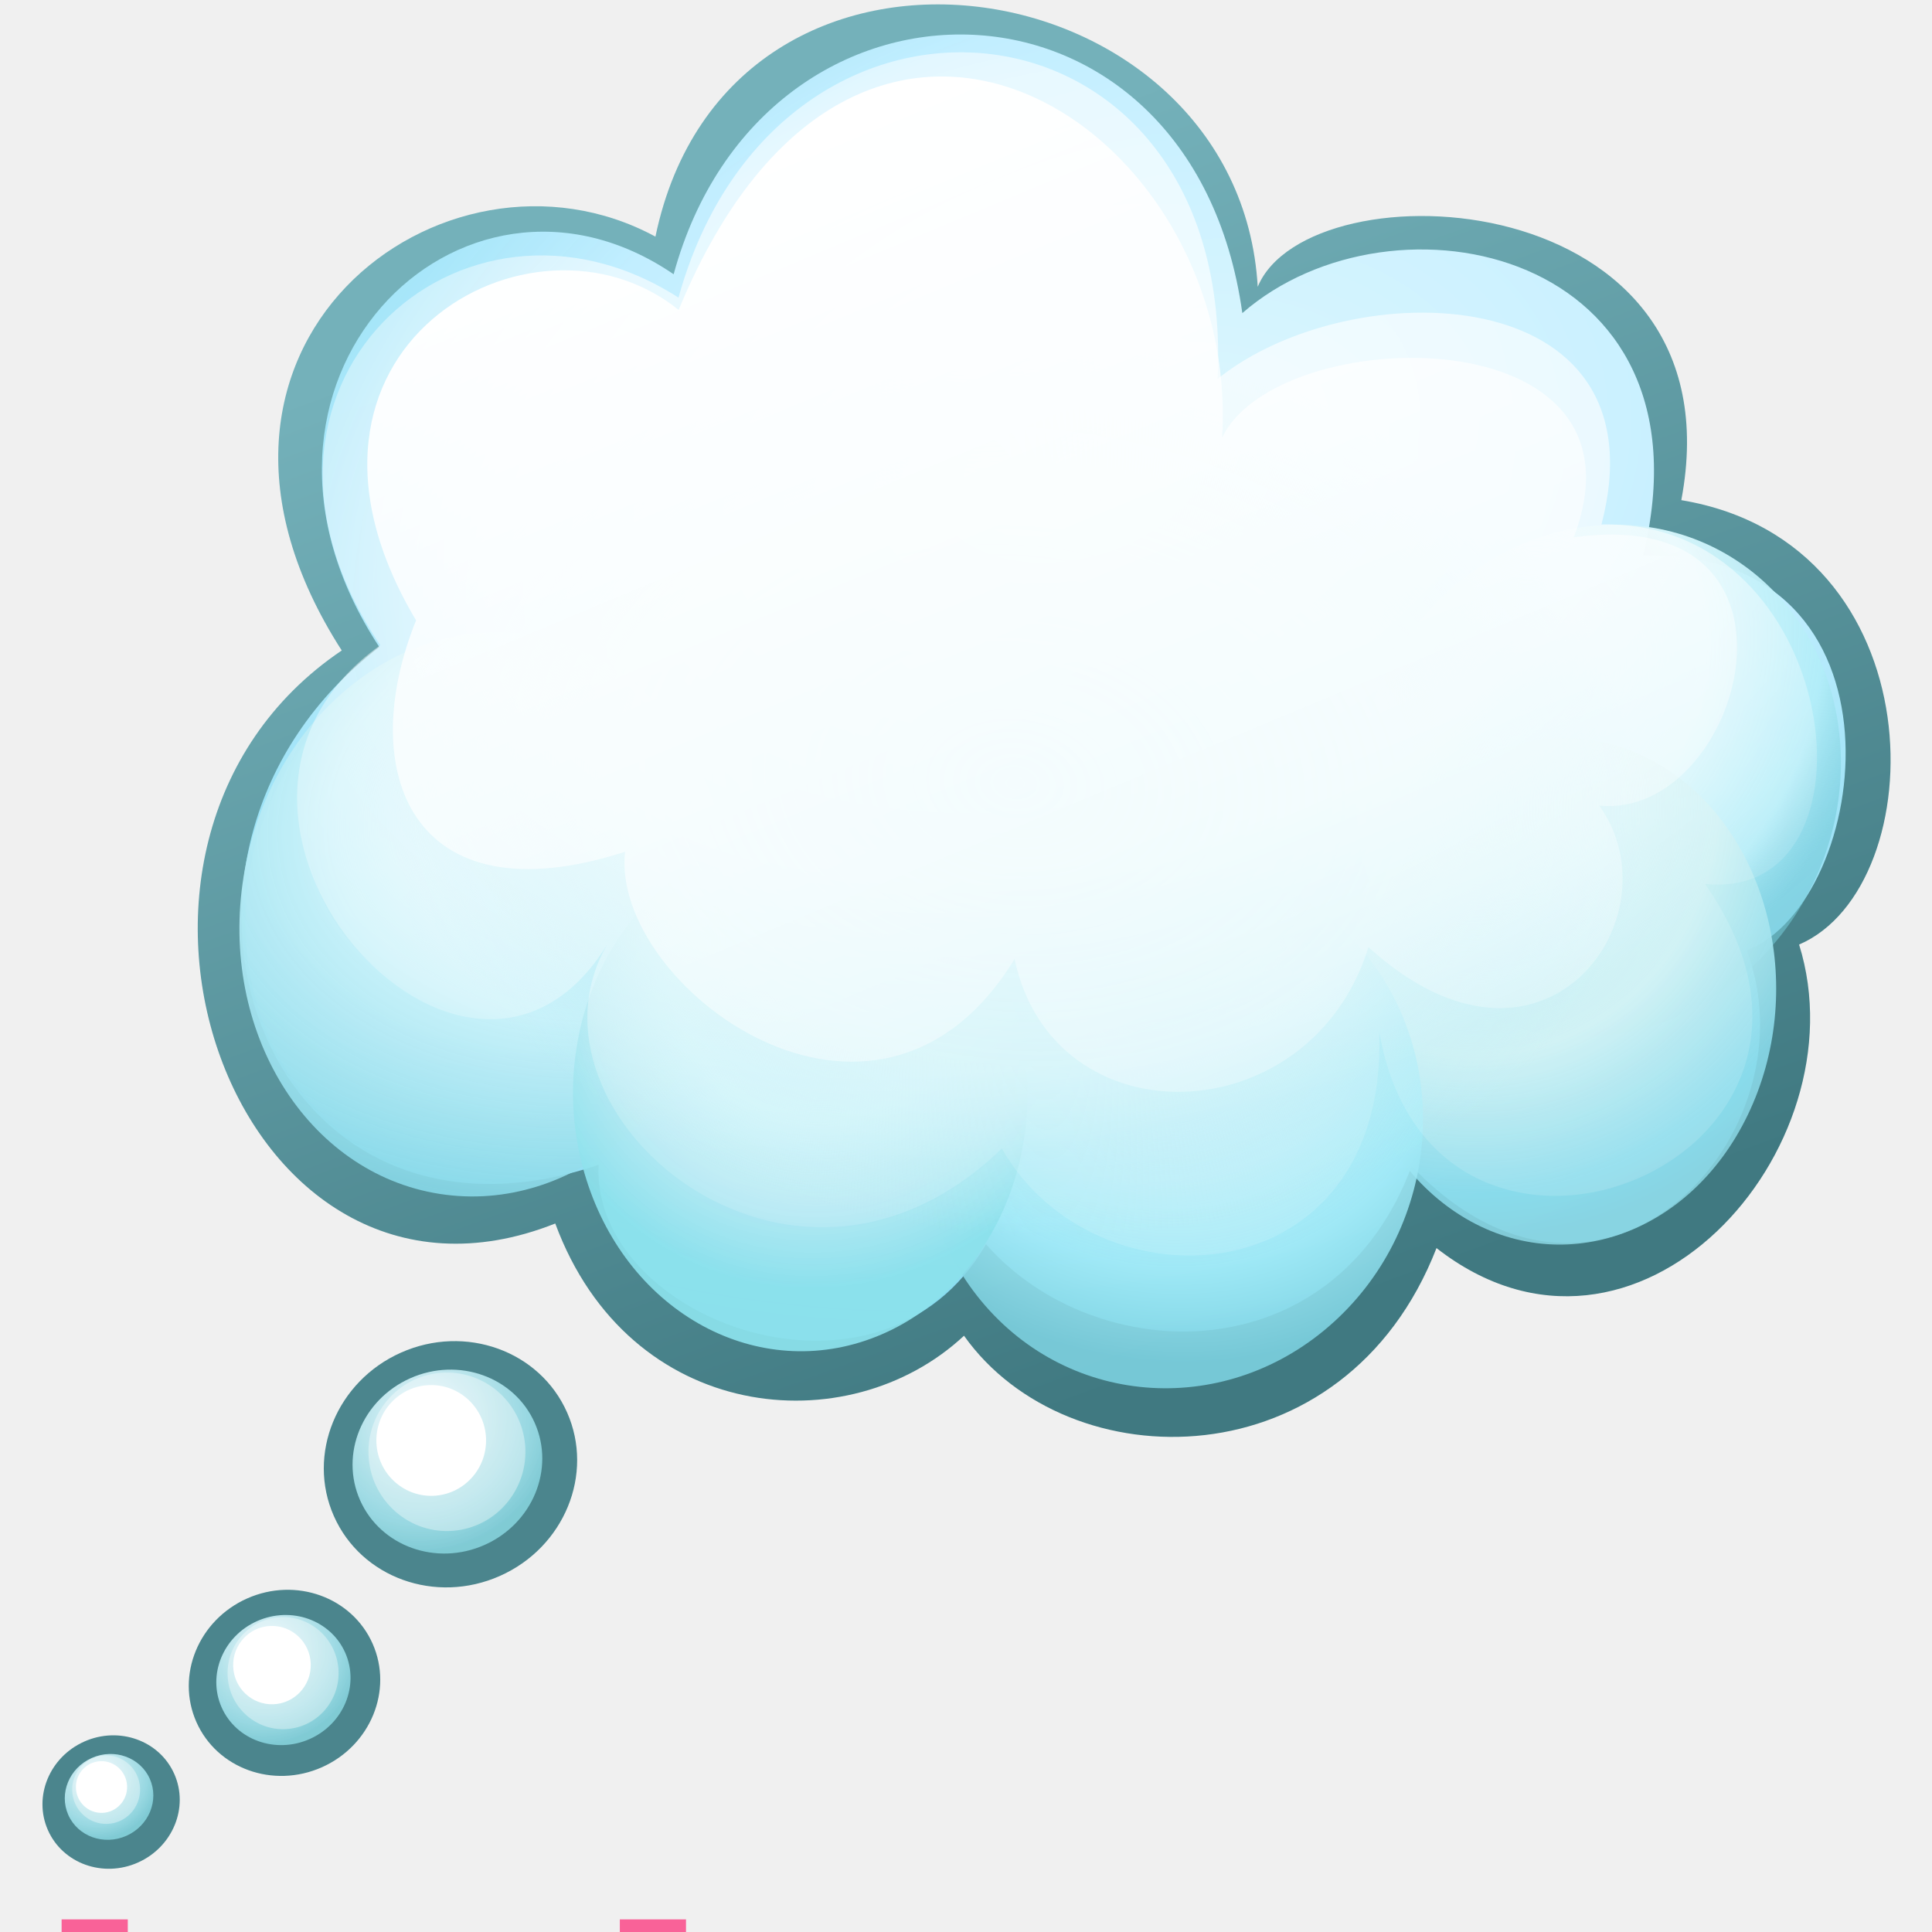
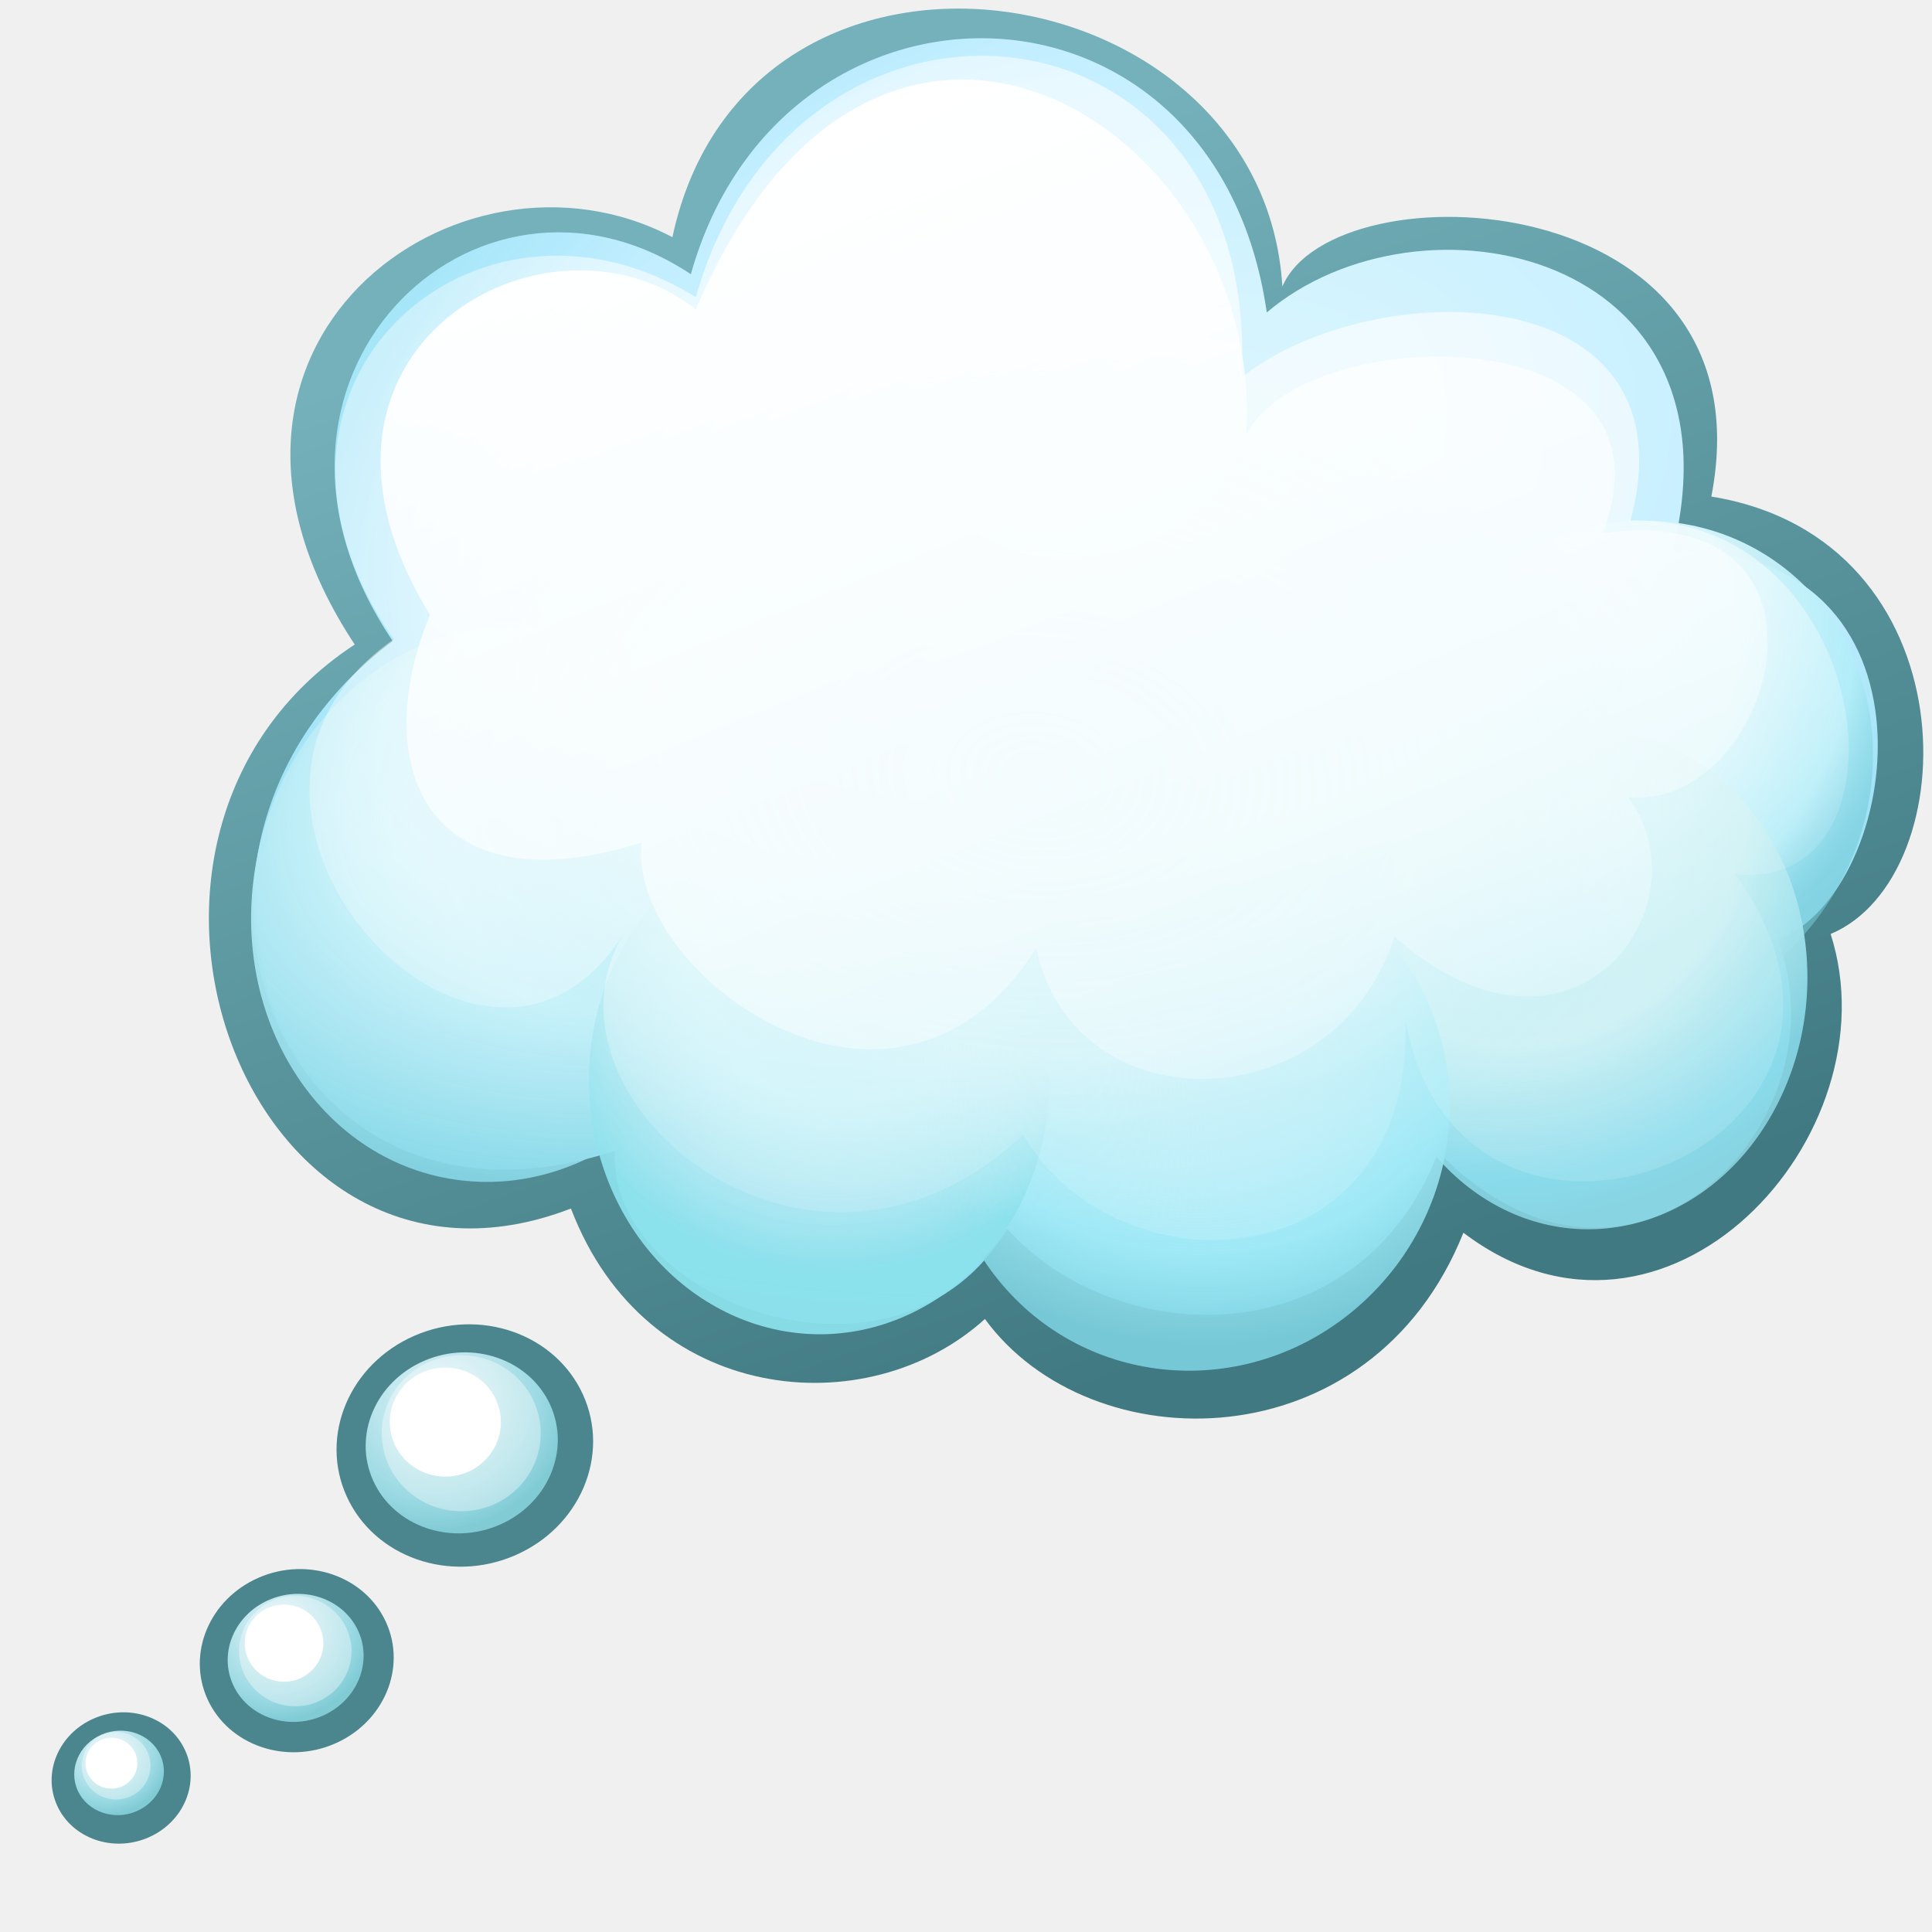
<svg xmlns="http://www.w3.org/2000/svg" xmlns:xlink="http://www.w3.org/1999/xlink" width="100" height="100" viewBox="0 0 26.458 26.458" version="1.1" id="svg2787" xml:space="preserve">
  <defs id="defs2784">
    <linearGradient id="linearGradient2">
      <stop style="stop-color:#407981;stop-opacity:1;" offset="0" id="stop27" />
      <stop style="stop-color:#74b1ba;stop-opacity:1;" offset="1" id="stop28" />
    </linearGradient>
    <radialGradient xlink:href="#linearGradient57" id="radialGradient43-9-8-5-2-4" cx="7.688" cy="13.873" fx="7.688" fy="13.873" r="3.21" gradientTransform="matrix(2.02579,-0.0454085,0.04062567,1.704211,-26.4581,0.8716613)" gradientUnits="userSpaceOnUse" />
    <linearGradient id="linearGradient57">
      <stop style="stop-color:#d0fafe;stop-opacity:0;" offset="0" id="stop54" />
      <stop style="stop-color:#a5f2fe;stop-opacity:0.698;" offset="0.314" id="stop55" />
      <stop style="stop-color:#04bce3;stop-opacity:0.637;" offset="0.639" id="stop56" />
      <stop style="stop-color:#28c8f6;stop-opacity:1;" offset="1" id="stop57" />
    </linearGradient>
    <radialGradient xlink:href="#linearGradient35" id="radialGradient40" cx="12.416" cy="7.614" fx="12.416" fy="7.614" r="11.24" gradientTransform="matrix(0.1298081,0.7861875,1.218546,-0.2650378,6.136497,2.145211)" gradientUnits="userSpaceOnUse" />
    <linearGradient id="linearGradient35">
      <stop style="stop-color:#dff7fe;stop-opacity:1;" offset="0" id="stop35" />
      <stop style="stop-color:#c2eeff;stop-opacity:1;" offset="0.585" id="stop41" />
      <stop style="stop-color:#85e0f7;stop-opacity:0.91;" offset="0.997" id="stop40" />
    </linearGradient>
    <radialGradient xlink:href="#linearGradient41" id="radialGradient43" cx="6.52" cy="14.469" fx="6.52" fy="14.469" r="3.21" gradientTransform="matrix(1.039116,0.8171405,-0.5733181,0.7066545,9.305754,-1.099901)" gradientUnits="userSpaceOnUse" />
    <linearGradient id="linearGradient41">
      <stop style="stop-color:#fbfdfe;stop-opacity:1;" offset="0" id="stop42" />
      <stop style="stop-color:#f9fcfd;stop-opacity:0;" offset="1" id="stop43" />
    </linearGradient>
    <radialGradient xlink:href="#linearGradient22" id="radialGradient2-6-8" cx="13.654" cy="8.929" fx="13.654" fy="8.929" r="3.21" gradientTransform="matrix(-1.18286,0.4285436,-0.4778693,-1.379586,5.55144,26.56825)" gradientUnits="userSpaceOnUse" />
    <linearGradient id="linearGradient22">
      <stop style="stop-color:#def7fc;stop-opacity:0.377;" offset="0" id="stop19" />
      <stop style="stop-color:#d5f5fb;stop-opacity:0.996;" offset="0.511" id="stop20" />
      <stop style="stop-color:#b1edf8;stop-opacity:0.887;" offset="0.828" id="stop21" />
      <stop style="stop-color:#73cad8;stop-opacity:0.58;" offset="0.992" id="stop22" />
    </linearGradient>
    <radialGradient xlink:href="#linearGradient6" id="radialGradient2-6-4-1" cx="13.295" cy="9.475" fx="13.295" fy="9.475" r="3.21" gradientTransform="matrix(-0.9685685,1.077631,-1.126316,-1.134548,22.3828,21.05088)" gradientUnits="userSpaceOnUse" />
    <linearGradient id="linearGradient6">
      <stop style="stop-color:#def7fc;stop-opacity:0.377;" offset="0" id="stop4" />
      <stop style="stop-color:#caf0f3;stop-opacity:0.996;" offset="0.582" id="stop5" />
      <stop style="stop-color:#8adbeb;stop-opacity:0.887;" offset="0.896" id="stop6" />
      <stop style="stop-color:#8ad4e1;stop-opacity:0.886;" offset="1" id="stop18" />
    </linearGradient>
    <radialGradient xlink:href="#linearGradient9" id="radialGradient2-6-4" cx="13.703" cy="9.009" fx="13.703" fy="9.009" r="3.21" gradientTransform="matrix(-1.207449,0.5191893,-0.6149556,-1.338279,23.82712,27.62342)" gradientUnits="userSpaceOnUse" />
    <linearGradient id="linearGradient9">
      <stop style="stop-color:#def7fc;stop-opacity:0.377;" offset="0" id="stop7" />
      <stop style="stop-color:#b5edf8;stop-opacity:0.996;" offset="0.519" id="stop8" />
      <stop style="stop-color:#a2eaf7;stop-opacity:0.887;" offset="0.748" id="stop9" />
      <stop style="stop-color:#7dd2e1;stop-opacity:0.886;" offset="0.997" id="stop17" />
    </linearGradient>
    <radialGradient xlink:href="#linearGradient1" id="radialGradient2" cx="13.193" cy="8.945" fx="13.193" fy="8.945" r="3.21" gradientTransform="matrix(-2.454442,0.6457949,-0.3891089,-1.573817,48.64089,17.45546)" gradientUnits="userSpaceOnUse" />
    <linearGradient id="linearGradient1">
      <stop style="stop-color:#def7fc;stop-opacity:0.377;" offset="0" id="stop1" />
      <stop style="stop-color:#caf2fa;stop-opacity:0.996;" offset="0.456" id="stop3" />
      <stop style="stop-color:#83d7e7;stop-opacity:0.887;" offset="0.858" id="stop2" />
      <stop style="stop-color:#a2eaf7;stop-opacity:0.886;" offset="0.985" id="stop23" />
    </linearGradient>
    <radialGradient xlink:href="#linearGradient12" id="radialGradient2-6" cx="13.728" cy="9.119" fx="13.728" fy="9.119" r="3.21" gradientTransform="matrix(-1.163319,0.4329417,-0.4152941,-1.084213,26.87196,22.43874)" gradientUnits="userSpaceOnUse" />
    <linearGradient id="linearGradient12">
      <stop style="stop-color:#def7fc;stop-opacity:0.377;" offset="0" id="stop10" />
      <stop style="stop-color:#cff5fa;stop-opacity:0.996;" offset="0.514" id="stop11" />
      <stop style="stop-color:#b8eaf3;stop-opacity:0.876;" offset="0.756" id="stop12" />
      <stop style="stop-color:#8be1ec;stop-opacity:0.932;" offset="0.992" id="stop16" />
    </linearGradient>
    <radialGradient xlink:href="#linearGradient13" id="radialGradient14" cx="16.773" cy="11.712" fx="16.773" fy="11.712" r="7.589" gradientTransform="matrix(0.9939976,0,0,0.6498344,1.835927,3.104619)" gradientUnits="userSpaceOnUse" />
    <linearGradient id="linearGradient13">
      <stop style="stop-color:#c3f0f8;stop-opacity:1;" offset="0.003" id="stop13" />
      <stop style="stop-color:#cbf2f8;stop-opacity:0.886;" offset="0.623" id="stop15" />
      <stop style="stop-color:#b7edf6;stop-opacity:0;" offset="0.997" id="stop14" />
    </linearGradient>
    <radialGradient xlink:href="#linearGradient26" id="radialGradient40-4" cx="12.416" cy="7.614" fx="12.416" fy="7.614" r="11.24" gradientTransform="matrix(0.1139104,0.6368403,1.06931,-0.2182427,6.434333,3.407736)" gradientUnits="userSpaceOnUse" />
    <linearGradient id="linearGradient26">
      <stop style="stop-color:#ffffff;stop-opacity:0.671;" offset="0" id="stop24" />
      <stop style="stop-color:#ffffff;stop-opacity:0.594;" offset="0.585" id="stop25" />
      <stop style="stop-color:#ffffff;stop-opacity:0.132;" offset="0.997" id="stop26" />
    </linearGradient>
    <linearGradient xlink:href="#linearGradient36" id="linearGradient37" x1="13.134" y1="5.865" x2="18.983" y2="20.713" gradientUnits="userSpaceOnUse" />
    <linearGradient id="linearGradient36">
      <stop style="stop-color:#ffffff;stop-opacity:1;" offset="0" id="stop36" />
      <stop style="stop-color:#ffffff;stop-opacity:0;" offset="1" id="stop37" />
    </linearGradient>
    <radialGradient xlink:href="#linearGradient32" id="radialGradient2-6-7" cx="14.693" cy="9.635" fx="14.693" fy="9.635" r="3.21" gradientTransform="matrix(-0.4479534,0.6874057,-0.7062862,-0.4221823,12.90275,14.35143)" gradientUnits="userSpaceOnUse" />
    <linearGradient id="linearGradient32">
      <stop style="stop-color:#f2fcff;stop-opacity:0.953;" offset="0" id="stop29" />
      <stop style="stop-color:#a6e5ef;stop-opacity:0.876;" offset="0.759" id="stop31" />
      <stop style="stop-color:#84d0da;stop-opacity:0.932;" offset="0.992" id="stop32" />
    </linearGradient>
    <radialGradient xlink:href="#linearGradient32" id="radialGradient2-6-7-5" cx="14.693" cy="9.635" fx="14.693" fy="9.635" r="3.21" gradientTransform="matrix(-0.4479534,0.6874057,-0.7062862,-0.4221823,12.90275,14.35143)" gradientUnits="userSpaceOnUse" />
    <radialGradient xlink:href="#linearGradient32" id="radialGradient2-6-7-5-5" cx="14.693" cy="9.635" fx="14.693" fy="9.635" r="3.21" gradientTransform="matrix(-0.4479534,0.6874057,-0.7062862,-0.4221823,12.90275,14.35143)" gradientUnits="userSpaceOnUse" />
    <linearGradient xlink:href="#linearGradient2" id="linearGradient28" x1="16.381" y1="19.726" x2="12" y2="7.188" gradientUnits="userSpaceOnUse" />
  </defs>
  <g id="layer1">
-     <text xml:space="preserve" style="font-weight:bold;font-size:6.35px;line-height:1.3;font-family:Consolas;-inkscape-font-specification:'Consolas Bold';text-align:center;text-anchor:middle;fill:#fe005b;fill-opacity:0.593;stroke:#7c7777;stroke-width:0;stroke-linejoin:round;stroke-miterlimit:8;paint-order:fill markers stroke;stop-color:#000000" x="12.646" y="31.44" id="text97103">
-       <tspan id="tspan97101" style="stroke-width:0" x="12.646" y="31.44">Mini</tspan>
+     <text xml:space="preserve" style="font-weight:bold;font-size:5.715px;line-height:1.3;font-family:Consolas;-inkscape-font-specification:'Consolas Bold';text-align:center;text-anchor:middle;fill:#fe005b;fill-opacity:0.593;stroke:#7c7777;stroke-width:0;stroke-linejoin:round;stroke-miterlimit:8;paint-order:fill markers stroke;stop-color:#000000" x="13.281" y="32.21" id="text97103">
+       <tspan id="tspan97101" style="stroke-width:0" x="13.281" y="32.21">Mini</tspan>
    </text>
-     <g id="g34" transform="matrix(1.136346,0.02365388,-0.02955551,1.274411,-3.208892,-6.288875)">
+     <g id="g34" transform="matrix(1.150811,0.02328177,-0.02993172,1.254362,-3.131634,-6.131388)">
      <ellipse style="fill:url(#radialGradient43-9-8-5-2-4);fill-opacity:1;stroke:none;stroke-width:0;stroke-dasharray:none;stroke-opacity:1" id="path41-60-4-0-68-7" cx="-10.558" cy="24.8" rx="2.041" ry="1.979" transform="matrix(0.1387687,-0.9903248,0.9966477,0.08181263,0,0)" />
      <path style="fill:url(#linearGradient28);stroke:none;stroke-width:0;stroke-dasharray:none;stroke-opacity:1" d="m 10.912,7.275 c 0.794,-3.829 6.95,-3.083 7.269,0.404 0.581,-1.336 5.796,-1.238 5.162,2.197 3.116,0.404 3.154,4.092 1.543,4.747 0.828,2.187 -1.836,4.97 -4.283,3.341 -1.036,2.546 -4.373,2.598 -5.667,1.047 C 13.568,20.201 10.927,20.027 9.981,17.897 6.163,19.333 3.835,13.943 7.249,11.79 4.814,8.573 8.333,6.092 10.912,7.275 Z" id="path34-34" />
      <path style="fill:url(#radialGradient40);fill-opacity:1;stroke:none;stroke-width:0;stroke-dasharray:none;stroke-opacity:1" d="m 11.142,7.675 c 0.989,-3.553 6.15,-3.581 6.861,0.29 1.785,-1.449 5.701,-0.779 4.896,2.513 3.312,-0.123 2.847,3.678 1.358,4.219 0.885,1.967 -1.627,4.493 -3.976,2.392 -0.876,2.255 -3.751,2.248 -5.106,0.934 -1.219,2.001 -4.742,0.897 -4.688,-0.766 C 6.433,18.562 4.54,14.016 7.7,11.744 5.541,8.947 8.528,6.157 11.142,7.675 Z" id="path34" />
      <ellipse style="fill:url(#radialGradient43);fill-opacity:1;stroke:none;stroke-width:0;stroke-dasharray:none;stroke-opacity:1" id="path41" cx="9.117" cy="14.918" rx="2.948" ry="2.903" transform="matrix(0.9991197,-0.04194969,0,1,0,0)" />
      <ellipse style="fill:url(#radialGradient2-6-8);stroke:none;stroke-width:0;stroke-dasharray:none;stroke-opacity:1" id="path41-60-4-0-7-1-3" cx="-16.113" cy="21.069" rx="2.734" ry="2.937" transform="matrix(-0.09847342,-0.9951397,0.9889352,-0.1483484,0,0)" />
      <ellipse style="fill:url(#radialGradient2-6-4-1);stroke:none;stroke-width:0;stroke-dasharray:none;stroke-opacity:1" id="path41-60-4-0-7-1-8-6" cx="-2.375" cy="26.556" rx="2.69" ry="2.607" transform="matrix(0.4526359,-0.8916954,0.8706862,0.4918389,0,0)" />
      <ellipse style="fill:url(#radialGradient2-6-4);stroke:none;stroke-width:0;stroke-dasharray:none;stroke-opacity:1" id="path41-60-4-0-7-1-8" cx="0.833" cy="24.052" rx="2.96" ry="2.872" transform="matrix(0.7623969,-0.6471097,0.6965914,0.717468,0,0)" />
      <ellipse style="fill:url(#radialGradient2);stroke:none;stroke-width:0;stroke-dasharray:none;stroke-opacity:1" id="path41-60-4-0-7" cx="11.145" cy="13.412" rx="2.931" ry="3.047" transform="matrix(0.9928035,0.1197545,-0.1509965,0.9885343,0,0)" />
      <ellipse style="fill:url(#radialGradient2-6);stroke:none;stroke-width:0;stroke-dasharray:none;stroke-opacity:1" id="path41-60-4-0-7-1" cx="6.179" cy="19.957" rx="2.731" ry="2.774" transform="matrix(0.9346608,-0.3555407,0.3567989,0.9341812,0,0)" />
      <ellipse style="fill:url(#radialGradient14);stroke-width:0.278" id="path12" cx="18.508" cy="10.716" rx="7.544" ry="4.932" transform="matrix(0.9888904,0.1486464,-0.2710928,0.9625532,0,0)" />
      <path style="fill:url(#radialGradient40-4);fill-opacity:1;stroke:none;stroke-width:0;stroke-dasharray:none;stroke-opacity:1" d="m 11.207,7.925 c 1.103,-3.907 6.636,-3.499 6.516,0.753 1.567,-1.18 5.371,-1.193 4.665,1.477 2.906,-0.109 3.551,4.005 1.346,3.837 2.431,2.942 -3.147,5.013 -3.881,1.66 0.185,2.857 -3.341,3.089 -4.514,1.339 C 12.836,19.25 9.396,16.692 10.534,14.881 8.891,17.409 4.939,13.576 7.712,11.725 5.546,9 8.549,6.475 11.207,7.925 Z" id="path34-3" />
      <path style="fill:url(#linearGradient37);fill-opacity:1;stroke:none;stroke-width:0;stroke-dasharray:none;stroke-opacity:1" d="m 11.212,8.057 c 2.043,-4.718 6.726,-2.108 6.582,1.251 0.624,-1.254 5.222,-1.433 4.264,0.991 3.069,-0.434 2.115,3 0.381,2.876 0.99,1.167 -0.583,3.243 -2.74,1.572 -0.643,2.02 -3.742,2.163 -4.259,0.206 -1.605,2.468 -4.868,0.372 -4.722,-1.064 -2.576,0.792 -3.269,-0.821 -2.582,-2.439 C 6.118,8.578 9.422,6.823 11.212,8.057 Z" id="path34-3-8" />
    </g>
-     <g id="g35" transform="matrix(1.032273,0,0,1.042324,-0.9168295,-0.3689674)">
+     <g id="g35" transform="matrix(1.045413,0,0,1.025927,-0.8103962,-0.3046083)">
      <g id="g33" transform="matrix(0.6690013,-0.02176897,0.02176897,0.6690013,1.218242,6.43172)">
        <ellipse style="fill:#4b858d;fill-opacity:1;stroke:none;stroke-width:0;stroke-dasharray:none;stroke-opacity:1" id="path41-60-4-0-7-1-1-2" cx="-0.325" cy="21.394" rx="2.525" ry="2.401" transform="matrix(0.9278676,-0.3729099,0.3782789,0.9256917,0,0)" />
        <ellipse style="fill:url(#radialGradient2-6-7);stroke:none;stroke-width:0;stroke-dasharray:none;stroke-opacity:1" id="path41-60-4-0-7-1-1" cx="-0.381" cy="21.322" rx="1.89" ry="1.794" transform="matrix(0.9282481,-0.3719617,0.3792379,0.9252992,0,0)" />
        <circle style="fill:#ffffff;fill-opacity:1;stroke-width:0.137" id="path33" cx="7.425" cy="19.446" r="1.087" />
      </g>
      <circle style="fill:#ffffff;fill-opacity:0.368;stroke-width:0.256" id="path32" cx="6.182" cy="19.64" r="1.041" transform="rotate(-1.863719)" />
    </g>
-     <g id="g33-0" transform="matrix(0.4885907,-0.01605331,0.0158985,0.4933481,-0.2125609,13.32846)">
+     <g id="g33-0" transform="matrix(0.4948101,-0.01580077,0.01610088,0.4855871,-0.09716297,13.17734)">
      <ellipse style="fill:#4b858d;fill-opacity:1;stroke:none;stroke-width:0;stroke-dasharray:none;stroke-opacity:1" id="path41-60-4-0-7-1-1-2-2" cx="-0.363" cy="21.405" rx="2.697" ry="2.565" transform="matrix(0.9278676,-0.3729099,0.3782789,0.9256917,0,0)" />
      <ellipse style="fill:url(#radialGradient2-6-7-5);stroke:none;stroke-width:0;stroke-dasharray:none;stroke-opacity:1" id="path41-60-4-0-7-1-1-8" cx="-0.381" cy="21.322" rx="1.89" ry="1.794" transform="matrix(0.9282481,-0.3719617,0.3792379,0.9252992,0,0)" />
      <circle style="fill:#ffffff;fill-opacity:0.368;stroke-width:0.382" id="path32-6" cx="7.729" cy="19.679" r="1.555" />
      <circle style="fill:#ffffff;fill-opacity:1;stroke-width:0.137" id="path33-0" cx="7.425" cy="19.446" r="1.087" />
    </g>
-     <g id="g33-0-8" transform="matrix(0.322376,-0.0105921,0.01048996,0.325515,-1.20767,18.22135)">
+     <g id="g33-0-8" transform="matrix(0.3264796,-0.01042548,0.01062348,0.3203942,-1.104939,17.99325)">
      <ellipse style="fill:#4b858d;fill-opacity:1;stroke:none;stroke-width:0;stroke-dasharray:none;stroke-opacity:1" id="path41-60-4-0-7-1-1-2-2-6" cx="-0.368" cy="21.555" rx="2.931" ry="2.787" transform="matrix(0.9278676,-0.3729099,0.3782789,0.9256917,0,0)" />
      <ellipse style="fill:url(#radialGradient2-6-7-5-5);stroke:none;stroke-width:0;stroke-dasharray:none;stroke-opacity:1" id="path41-60-4-0-7-1-1-8-8" cx="-0.381" cy="21.322" rx="1.89" ry="1.794" transform="matrix(0.9282481,-0.3719617,0.3792379,0.9252992,0,0)" />
      <circle style="fill:#ffffff;fill-opacity:0.368;stroke-width:0.354" id="path32-6-5" cx="7.619" cy="19.562" r="1.441" />
      <circle style="fill:#ffffff;fill-opacity:1;stroke-width:0.137" id="path33-0-6" cx="7.425" cy="19.446" r="1.087" />
    </g>
  </g>
</svg>
